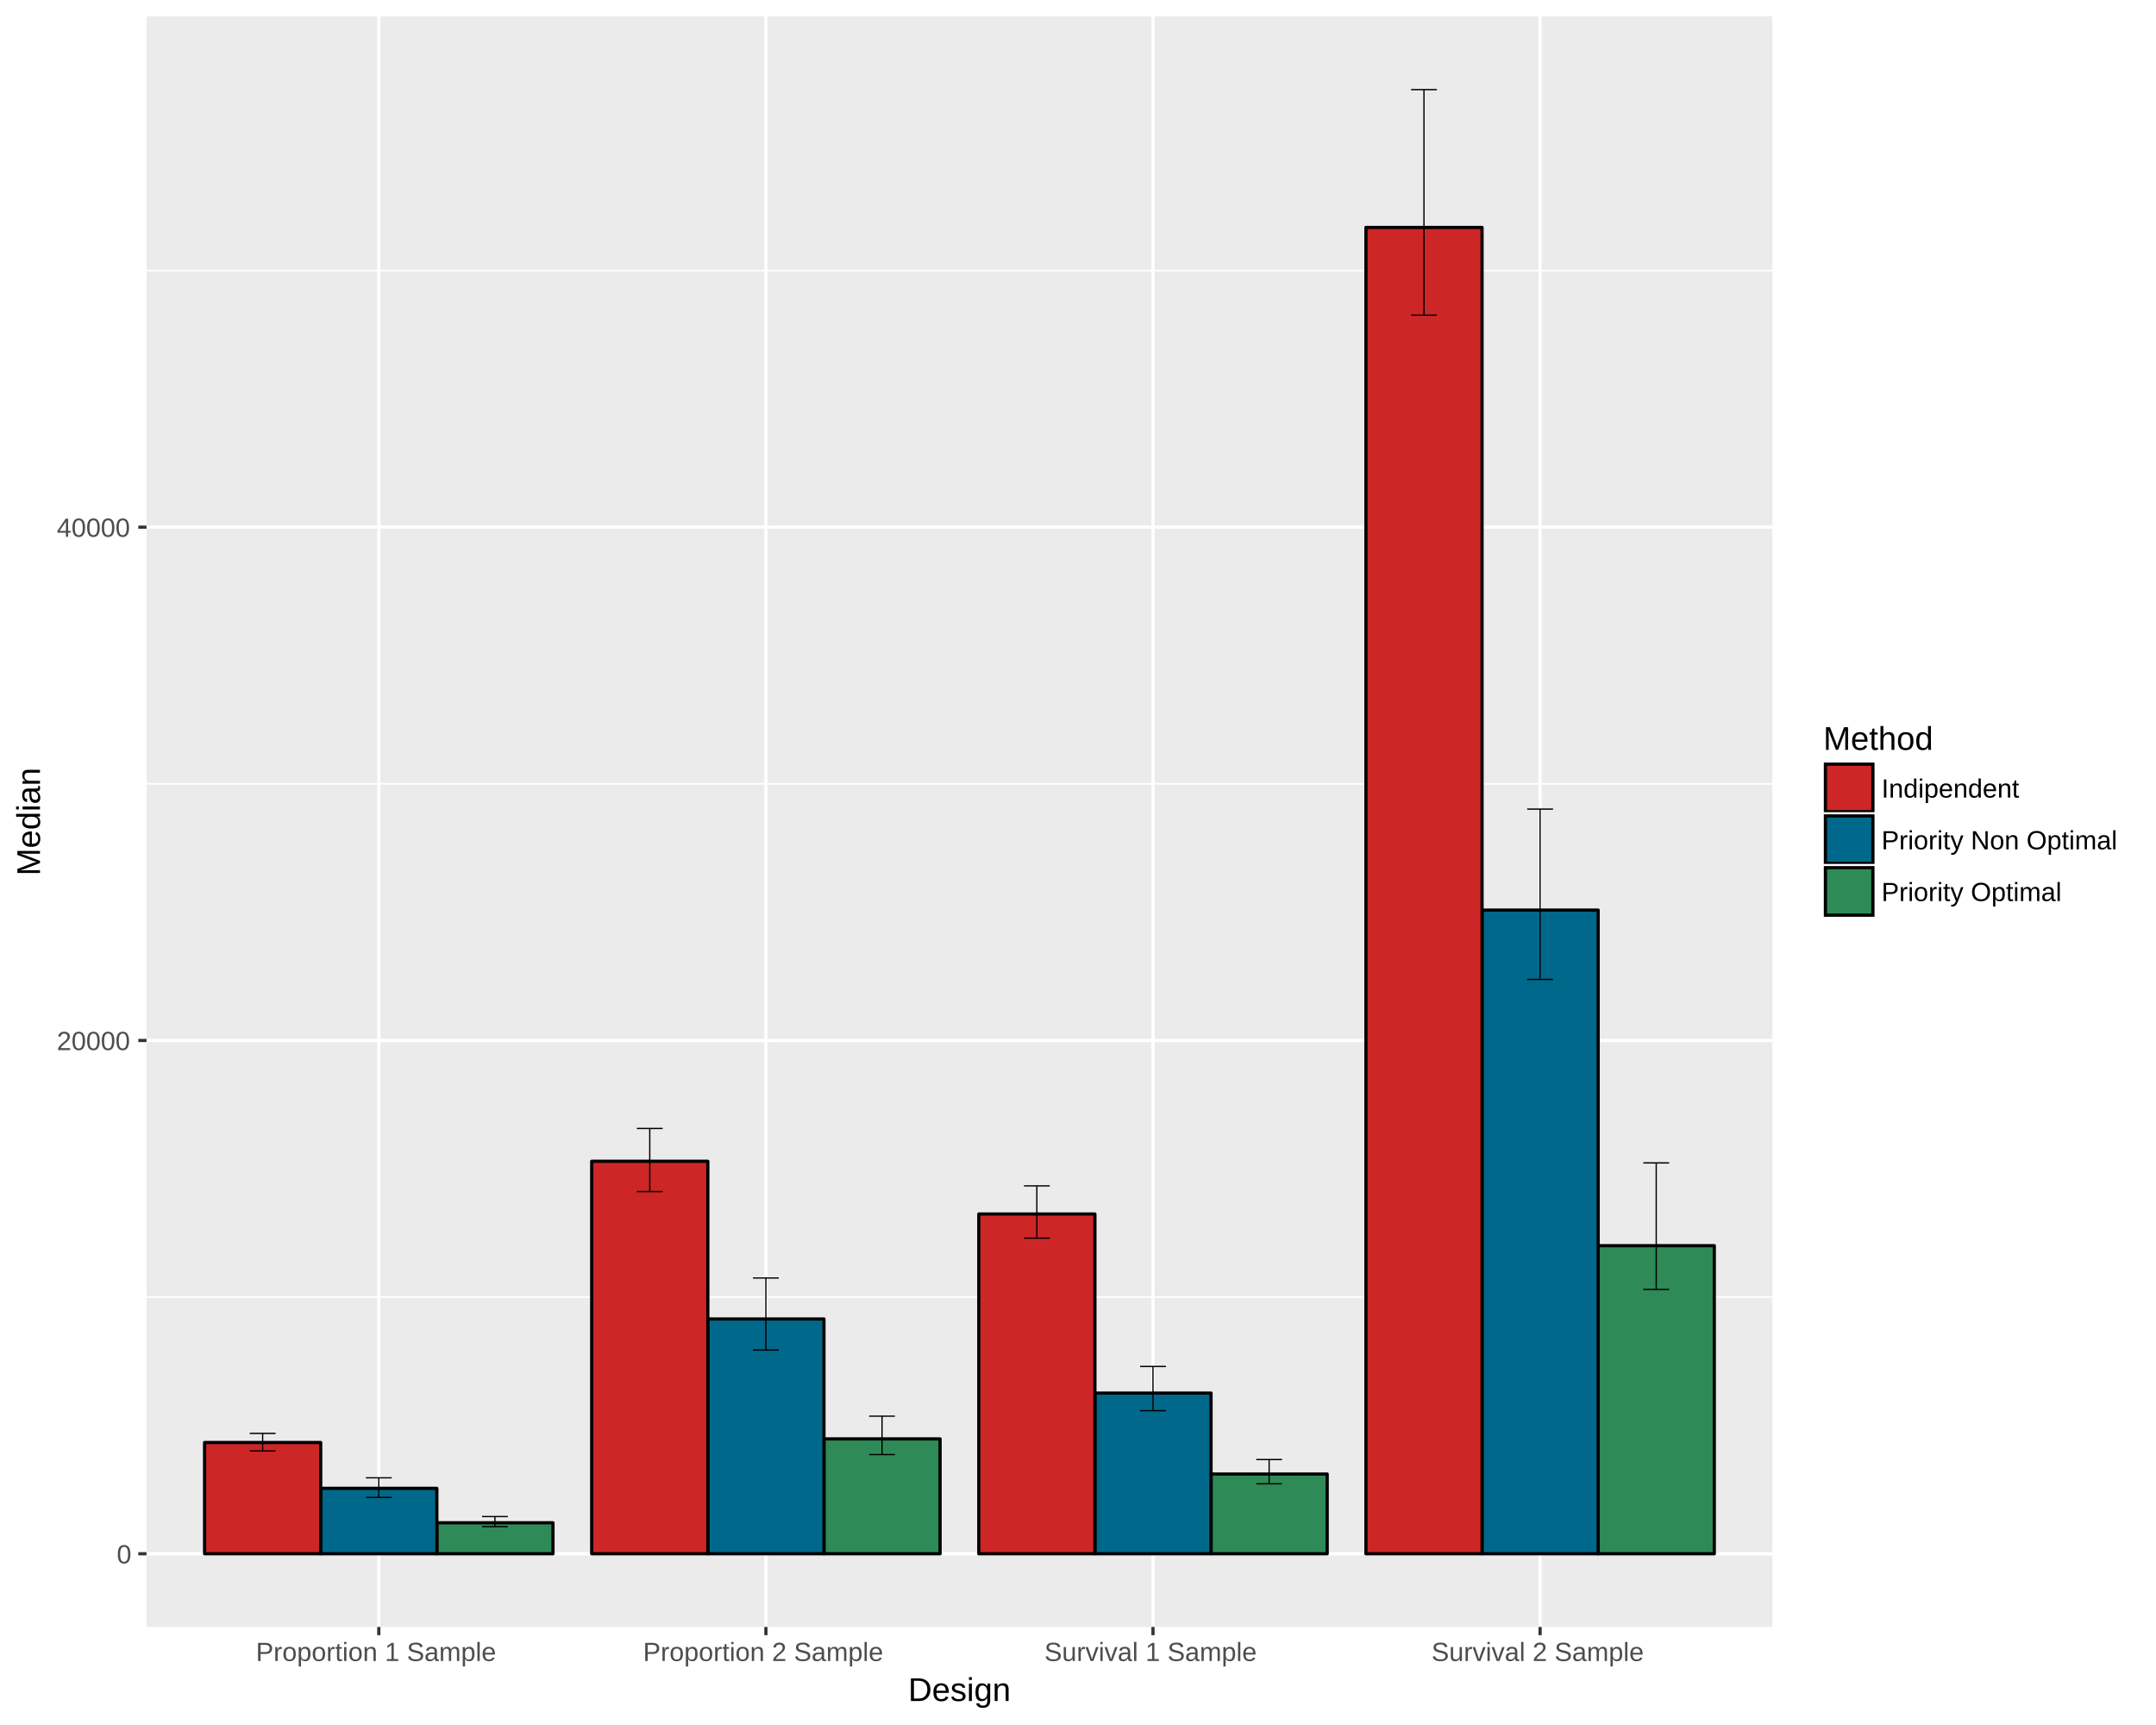
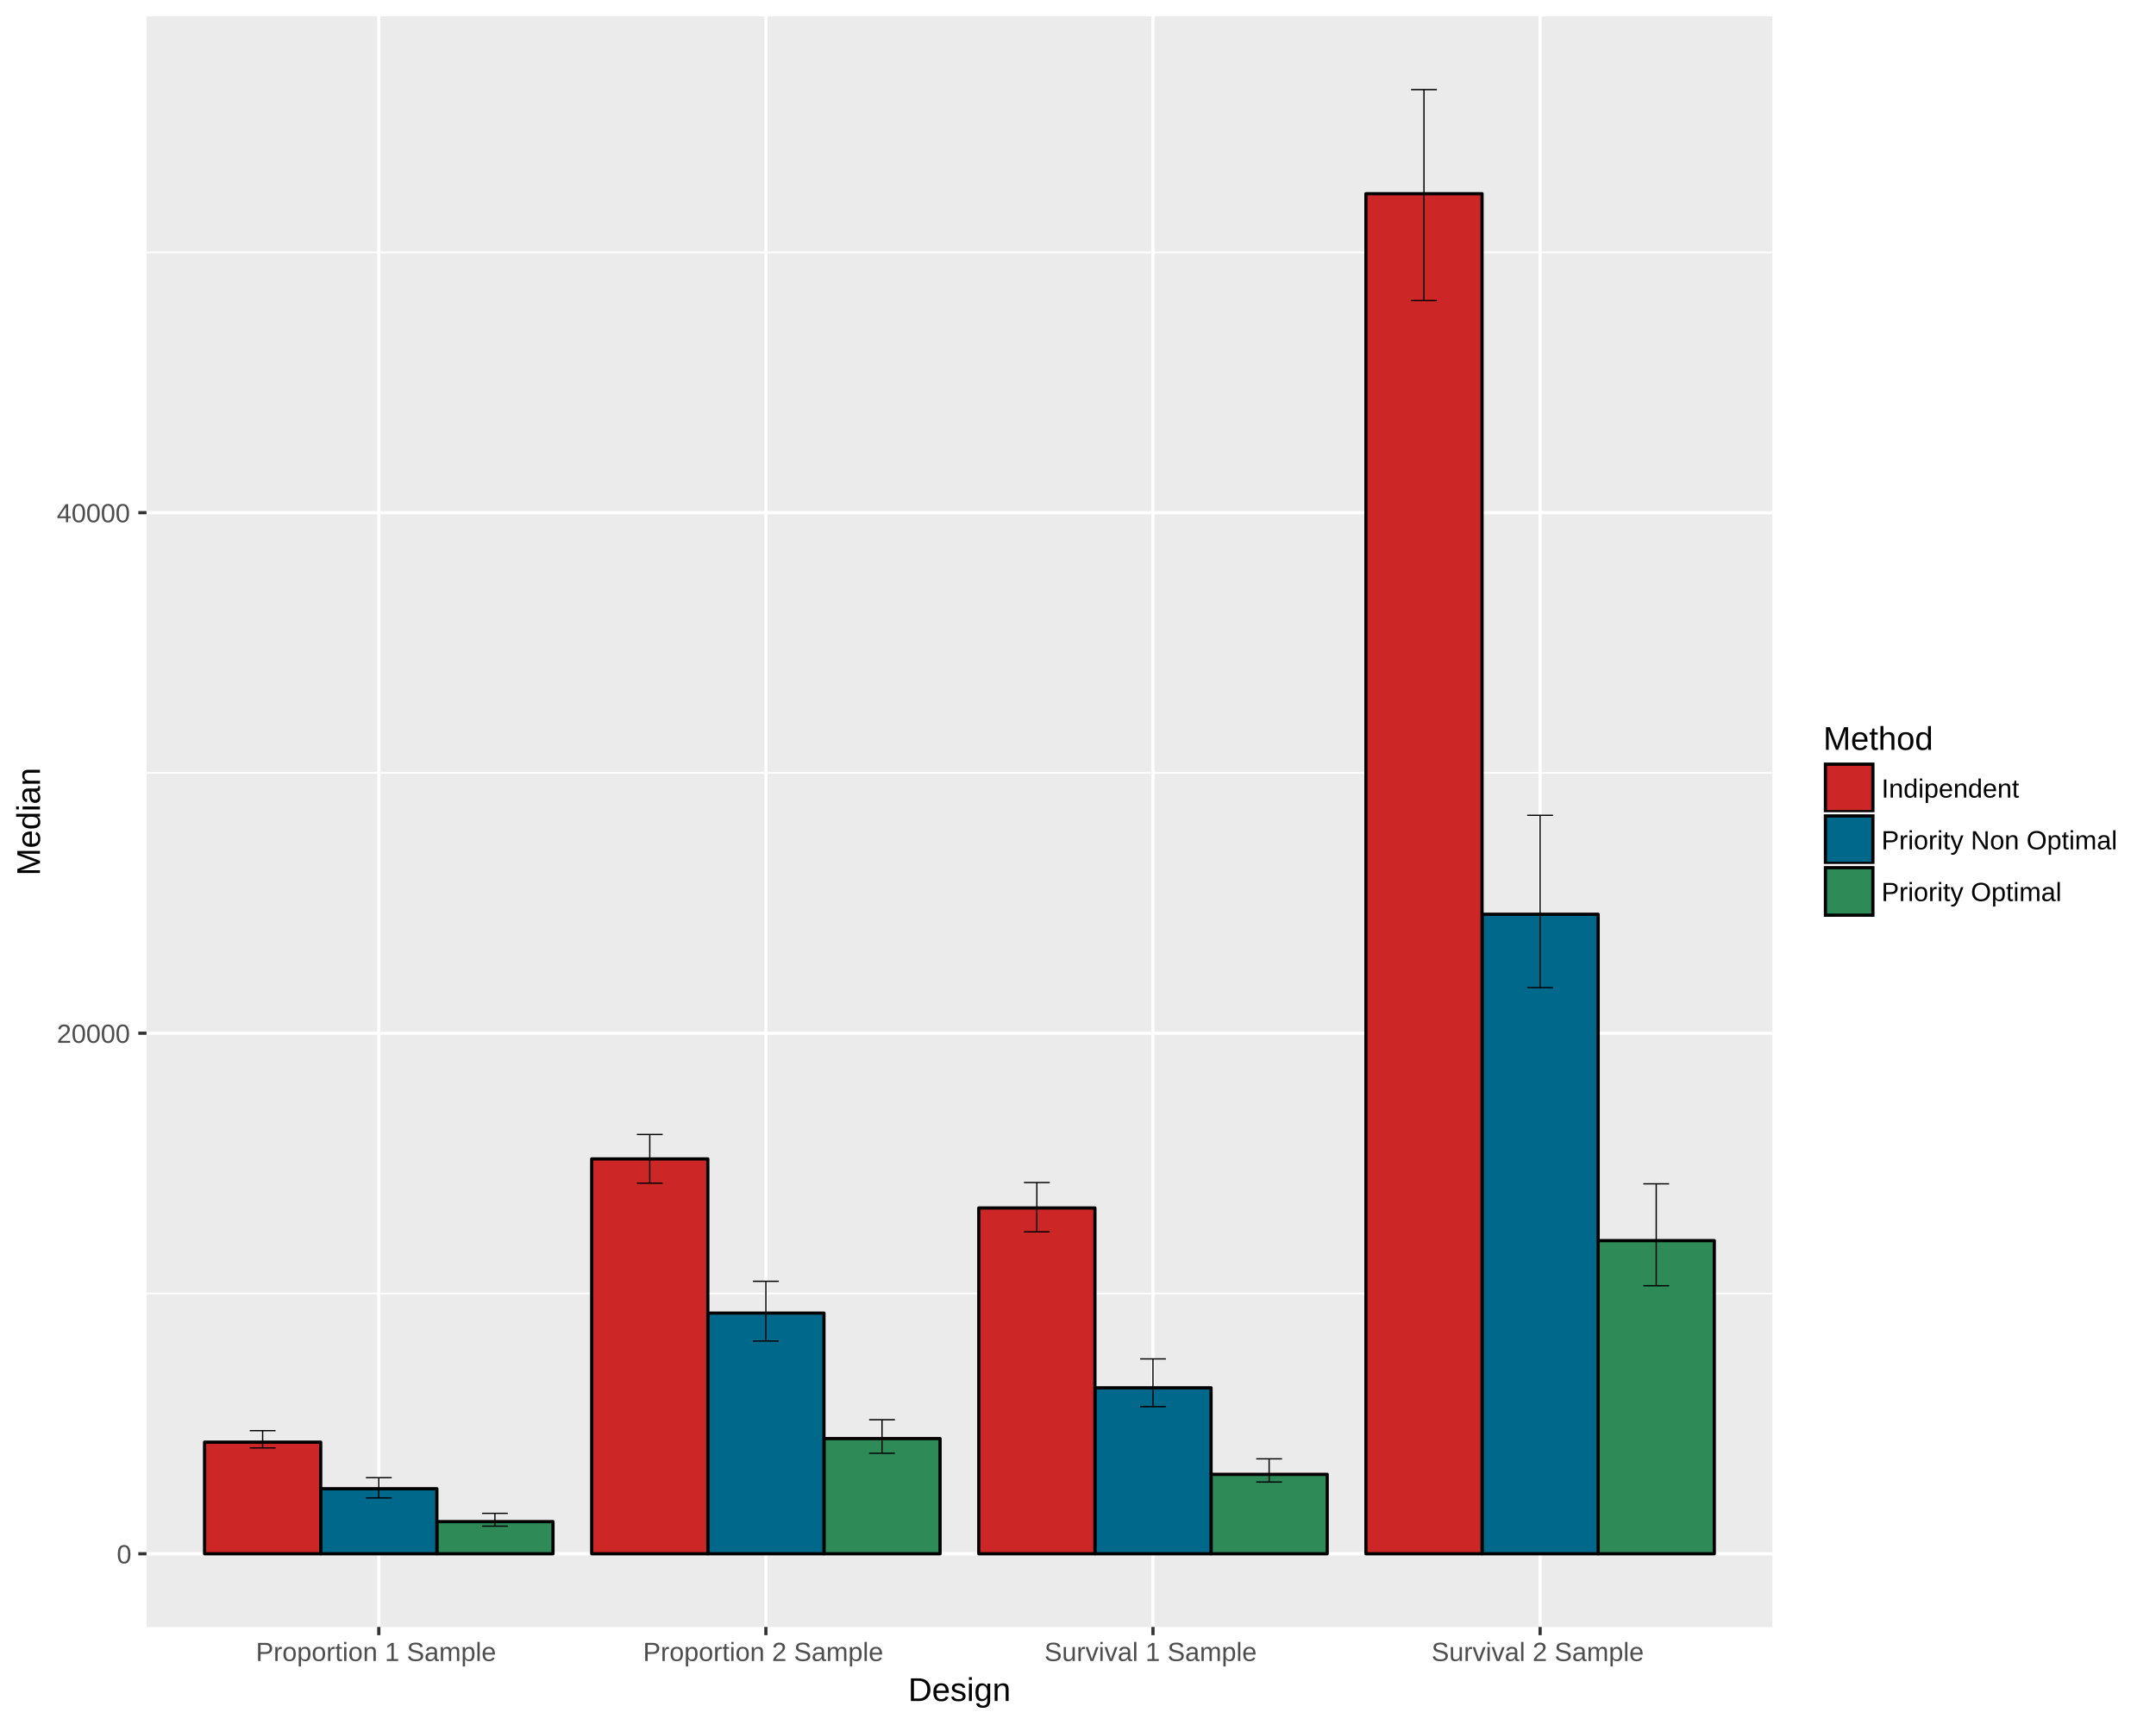
<svg xmlns="http://www.w3.org/2000/svg" viewBox="0 0 720.00 576.00">
  <defs>
    <style type="text/css">
    line, polyline, path, rect, circle {
      fill: none;
      stroke: #000000;
      stroke-linecap: round;
      stroke-linejoin: round;
      stroke-miterlimit: 10.00;
    }
  </style>
  </defs>
  <rect width="100%" height="100%" style="stroke: none; fill: #FFFFFF;" />
  <rect x="0.00" y="0.00" width="720.00" height="576.00" style="stroke-width: 1.07; stroke: #FFFFFF; fill: #FFFFFF;" />
  <defs>
    <clipPath id="cpNDguOTMyOXw1OTEuODgyfDU0My4yNjZ8NS40Nzk0NQ==">
      <rect x="48.93" y="5.48" width="542.95" height="537.79" />
    </clipPath>
  </defs>
  <rect x="48.93" y="5.48" width="542.95" height="537.79" style="stroke-width: 1.07; stroke: none; fill: #EBEBEB;" clip-path="url(#cpNDguOTMyOXw1OTEuODgyfDU0My4yNjZ8NS40Nzk0NQ==)" />
-   <polyline points="48.93,433.12 591.88,433.12 " style="stroke-width: 0.53; stroke: #FFFFFF; stroke-linecap: butt;" clip-path="url(#cpNDguOTMyOXw1OTEuODgyfDU0My4yNjZ8NS40Nzk0NQ==)" />
-   <polyline points="48.93,261.73 591.88,261.73 " style="stroke-width: 0.53; stroke: #FFFFFF; stroke-linecap: butt;" clip-path="url(#cpNDguOTMyOXw1OTEuODgyfDU0My4yNjZ8NS40Nzk0NQ==)" />
-   <polyline points="48.93,90.33 591.88,90.33 " style="stroke-width: 0.53; stroke: #FFFFFF; stroke-linecap: butt;" clip-path="url(#cpNDguOTMyOXw1OTEuODgyfDU0My4yNjZ8NS40Nzk0NQ==)" />
+   <polyline points="48.93,431.91 591.88,431.91 " style="stroke-width: 0.53; stroke: #FFFFFF; stroke-linecap: butt;" clip-path="url(#cpNDguOTMyOXw1OTEuODgyfDU0My4yNjZ8NS40Nzk0NQ==)" />
+   <polyline points="48.93,258.09 591.88,258.09 " style="stroke-width: 0.53; stroke: #FFFFFF; stroke-linecap: butt;" clip-path="url(#cpNDguOTMyOXw1OTEuODgyfDU0My4yNjZ8NS40Nzk0NQ==)" />
+   <polyline points="48.93,84.27 591.88,84.27 " style="stroke-width: 0.53; stroke: #FFFFFF; stroke-linecap: butt;" clip-path="url(#cpNDguOTMyOXw1OTEuODgyfDU0My4yNjZ8NS40Nzk0NQ==)" />
  <polyline points="48.93,518.82 591.88,518.82 " style="stroke-width: 1.07; stroke: #FFFFFF; stroke-linecap: butt;" clip-path="url(#cpNDguOTMyOXw1OTEuODgyfDU0My4yNjZ8NS40Nzk0NQ==)" />
-   <polyline points="48.93,347.43 591.88,347.43 " style="stroke-width: 1.07; stroke: #FFFFFF; stroke-linecap: butt;" clip-path="url(#cpNDguOTMyOXw1OTEuODgyfDU0My4yNjZ8NS40Nzk0NQ==)" />
-   <polyline points="48.93,176.03 591.88,176.03 " style="stroke-width: 1.07; stroke: #FFFFFF; stroke-linecap: butt;" clip-path="url(#cpNDguOTMyOXw1OTEuODgyfDU0My4yNjZ8NS40Nzk0NQ==)" />
+   <polyline points="48.93,345.00 591.88,345.00 " style="stroke-width: 1.07; stroke: #FFFFFF; stroke-linecap: butt;" clip-path="url(#cpNDguOTMyOXw1OTEuODgyfDU0My4yNjZ8NS40Nzk0NQ==)" />
+   <polyline points="48.93,171.18 591.88,171.18 " style="stroke-width: 1.07; stroke: #FFFFFF; stroke-linecap: butt;" clip-path="url(#cpNDguOTMyOXw1OTEuODgyfDU0My4yNjZ8NS40Nzk0NQ==)" />
  <polyline points="126.50,543.27 126.50,5.48 " style="stroke-width: 1.07; stroke: #FFFFFF; stroke-linecap: butt;" clip-path="url(#cpNDguOTMyOXw1OTEuODgyfDU0My4yNjZ8NS40Nzk0NQ==)" />
  <polyline points="255.77,543.27 255.77,5.48 " style="stroke-width: 1.07; stroke: #FFFFFF; stroke-linecap: butt;" clip-path="url(#cpNDguOTMyOXw1OTEuODgyfDU0My4yNjZ8NS40Nzk0NQ==)" />
  <polyline points="385.04,543.27 385.04,5.48 " style="stroke-width: 1.07; stroke: #FFFFFF; stroke-linecap: butt;" clip-path="url(#cpNDguOTMyOXw1OTEuODgyfDU0My4yNjZ8NS40Nzk0NQ==)" />
  <polyline points="514.32,543.27 514.32,5.48 " style="stroke-width: 1.07; stroke: #FFFFFF; stroke-linecap: butt;" clip-path="url(#cpNDguOTMyOXw1OTEuODgyfDU0My4yNjZ8NS40Nzk0NQ==)" />
-   <rect x="145.89" y="508.48" width="38.78" height="10.34" style="stroke-width: 1.07; stroke-linecap: butt; fill: #2E8B57;" clip-path="url(#cpNDguOTMyOXw1OTEuODgyfDU0My4yNjZ8NS40Nzk0NQ==)" />
-   <rect x="107.11" y="496.98" width="38.78" height="21.84" style="stroke-width: 1.07; stroke-linecap: butt; fill: #00688B;" clip-path="url(#cpNDguOTMyOXw1OTEuODgyfDU0My4yNjZ8NS40Nzk0NQ==)" />
-   <rect x="68.32" y="481.67" width="38.78" height="37.15" style="stroke-width: 1.07; stroke-linecap: butt; fill: #CD2626;" clip-path="url(#cpNDguOTMyOXw1OTEuODgyfDU0My4yNjZ8NS40Nzk0NQ==)" />
-   <rect x="275.16" y="480.46" width="38.78" height="38.36" style="stroke-width: 1.07; stroke-linecap: butt; fill: #2E8B57;" clip-path="url(#cpNDguOTMyOXw1OTEuODgyfDU0My4yNjZ8NS40Nzk0NQ==)" />
-   <rect x="236.38" y="440.42" width="38.78" height="78.40" style="stroke-width: 1.07; stroke-linecap: butt; fill: #00688B;" clip-path="url(#cpNDguOTMyOXw1OTEuODgyfDU0My4yNjZ8NS40Nzk0NQ==)" />
-   <rect x="197.60" y="387.77" width="38.78" height="131.05" style="stroke-width: 1.07; stroke-linecap: butt; fill: #CD2626;" clip-path="url(#cpNDguOTMyOXw1OTEuODgyfDU0My4yNjZ8NS40Nzk0NQ==)" />
-   <rect x="404.44" y="492.20" width="38.78" height="26.62" style="stroke-width: 1.07; stroke-linecap: butt; fill: #2E8B57;" clip-path="url(#cpNDguOTMyOXw1OTEuODgyfDU0My4yNjZ8NS40Nzk0NQ==)" />
-   <rect x="365.65" y="465.17" width="38.78" height="53.65" style="stroke-width: 1.07; stroke-linecap: butt; fill: #00688B;" clip-path="url(#cpNDguOTMyOXw1OTEuODgyfDU0My4yNjZ8NS40Nzk0NQ==)" />
-   <rect x="326.87" y="405.37" width="38.78" height="113.45" style="stroke-width: 1.07; stroke-linecap: butt; fill: #CD2626;" clip-path="url(#cpNDguOTMyOXw1OTEuODgyfDU0My4yNjZ8NS40Nzk0NQ==)" />
-   <rect x="533.71" y="415.95" width="38.78" height="102.88" style="stroke-width: 1.07; stroke-linecap: butt; fill: #2E8B57;" clip-path="url(#cpNDguOTMyOXw1OTEuODgyfDU0My4yNjZ8NS40Nzk0NQ==)" />
-   <rect x="494.93" y="303.89" width="38.78" height="214.93" style="stroke-width: 1.07; stroke-linecap: butt; fill: #00688B;" clip-path="url(#cpNDguOTMyOXw1OTEuODgyfDU0My4yNjZ8NS40Nzk0NQ==)" />
-   <rect x="456.15" y="75.95" width="38.78" height="442.87" style="stroke-width: 1.07; stroke-linecap: butt; fill: #CD2626;" clip-path="url(#cpNDguOTMyOXw1OTEuODgyfDU0My4yNjZ8NS40Nzk0NQ==)" />
-   <polyline points="160.97,506.40 169.59,506.40 " style="stroke-width: 0.43; stroke-linecap: butt;" clip-path="url(#cpNDguOTMyOXw1OTEuODgyfDU0My4yNjZ8NS40Nzk0NQ==)" />
-   <polyline points="165.28,506.40 165.28,509.75 " style="stroke-width: 0.43; stroke-linecap: butt;" clip-path="url(#cpNDguOTMyOXw1OTEuODgyfDU0My4yNjZ8NS40Nzk0NQ==)" />
-   <polyline points="160.97,509.75 169.59,509.75 " style="stroke-width: 0.43; stroke-linecap: butt;" clip-path="url(#cpNDguOTMyOXw1OTEuODgyfDU0My4yNjZ8NS40Nzk0NQ==)" />
-   <polyline points="122.19,493.46 130.81,493.46 " style="stroke-width: 0.43; stroke-linecap: butt;" clip-path="url(#cpNDguOTMyOXw1OTEuODgyfDU0My4yNjZ8NS40Nzk0NQ==)" />
-   <polyline points="126.50,493.46 126.50,500.01 " style="stroke-width: 0.43; stroke-linecap: butt;" clip-path="url(#cpNDguOTMyOXw1OTEuODgyfDU0My4yNjZ8NS40Nzk0NQ==)" />
-   <polyline points="122.19,500.01 130.81,500.01 " style="stroke-width: 0.43; stroke-linecap: butt;" clip-path="url(#cpNDguOTMyOXw1OTEuODgyfDU0My4yNjZ8NS40Nzk0NQ==)" />
-   <polyline points="83.41,478.63 92.02,478.63 " style="stroke-width: 0.43; stroke-linecap: butt;" clip-path="url(#cpNDguOTMyOXw1OTEuODgyfDU0My4yNjZ8NS40Nzk0NQ==)" />
-   <polyline points="87.71,478.63 87.71,484.49 " style="stroke-width: 0.43; stroke-linecap: butt;" clip-path="url(#cpNDguOTMyOXw1OTEuODgyfDU0My4yNjZ8NS40Nzk0NQ==)" />
-   <polyline points="83.41,484.49 92.02,484.49 " style="stroke-width: 0.43; stroke-linecap: butt;" clip-path="url(#cpNDguOTMyOXw1OTEuODgyfDU0My4yNjZ8NS40Nzk0NQ==)" />
-   <polyline points="290.24,472.88 298.86,472.88 " style="stroke-width: 0.43; stroke-linecap: butt;" clip-path="url(#cpNDguOTMyOXw1OTEuODgyfDU0My4yNjZ8NS40Nzk0NQ==)" />
-   <polyline points="294.55,472.88 294.55,485.70 " style="stroke-width: 0.43; stroke-linecap: butt;" clip-path="url(#cpNDguOTMyOXw1OTEuODgyfDU0My4yNjZ8NS40Nzk0NQ==)" />
-   <polyline points="290.24,485.70 298.86,485.70 " style="stroke-width: 0.43; stroke-linecap: butt;" clip-path="url(#cpNDguOTMyOXw1OTEuODgyfDU0My4yNjZ8NS40Nzk0NQ==)" />
-   <polyline points="251.46,426.74 260.08,426.74 " style="stroke-width: 0.43; stroke-linecap: butt;" clip-path="url(#cpNDguOTMyOXw1OTEuODgyfDU0My4yNjZ8NS40Nzk0NQ==)" />
-   <polyline points="255.77,426.74 255.77,450.81 " style="stroke-width: 0.43; stroke-linecap: butt;" clip-path="url(#cpNDguOTMyOXw1OTEuODgyfDU0My4yNjZ8NS40Nzk0NQ==)" />
-   <polyline points="251.46,450.81 260.08,450.81 " style="stroke-width: 0.43; stroke-linecap: butt;" clip-path="url(#cpNDguOTMyOXw1OTEuODgyfDU0My4yNjZ8NS40Nzk0NQ==)" />
-   <polyline points="212.68,376.81 221.30,376.81 " style="stroke-width: 0.43; stroke-linecap: butt;" clip-path="url(#cpNDguOTMyOXw1OTEuODgyfDU0My4yNjZ8NS40Nzk0NQ==)" />
-   <polyline points="216.99,376.81 216.99,397.89 " style="stroke-width: 0.43; stroke-linecap: butt;" clip-path="url(#cpNDguOTMyOXw1OTEuODgyfDU0My4yNjZ8NS40Nzk0NQ==)" />
-   <polyline points="212.68,397.89 221.30,397.89 " style="stroke-width: 0.43; stroke-linecap: butt;" clip-path="url(#cpNDguOTMyOXw1OTEuODgyfDU0My4yNjZ8NS40Nzk0NQ==)" />
-   <polyline points="419.52,487.36 428.14,487.36 " style="stroke-width: 0.43; stroke-linecap: butt;" clip-path="url(#cpNDguOTMyOXw1OTEuODgyfDU0My4yNjZ8NS40Nzk0NQ==)" />
-   <polyline points="423.83,487.36 423.83,495.46 " style="stroke-width: 0.43; stroke-linecap: butt;" clip-path="url(#cpNDguOTMyOXw1OTEuODgyfDU0My4yNjZ8NS40Nzk0NQ==)" />
-   <polyline points="419.52,495.46 428.14,495.46 " style="stroke-width: 0.43; stroke-linecap: butt;" clip-path="url(#cpNDguOTMyOXw1OTEuODgyfDU0My4yNjZ8NS40Nzk0NQ==)" />
-   <polyline points="380.74,456.28 389.35,456.28 " style="stroke-width: 0.43; stroke-linecap: butt;" clip-path="url(#cpNDguOTMyOXw1OTEuODgyfDU0My4yNjZ8NS40Nzk0NQ==)" />
-   <polyline points="385.04,456.28 385.04,471.04 " style="stroke-width: 0.43; stroke-linecap: butt;" clip-path="url(#cpNDguOTMyOXw1OTEuODgyfDU0My4yNjZ8NS40Nzk0NQ==)" />
-   <polyline points="380.74,471.04 389.35,471.04 " style="stroke-width: 0.43; stroke-linecap: butt;" clip-path="url(#cpNDguOTMyOXw1OTEuODgyfDU0My4yNjZ8NS40Nzk0NQ==)" />
-   <polyline points="341.95,395.98 350.57,395.98 " style="stroke-width: 0.43; stroke-linecap: butt;" clip-path="url(#cpNDguOTMyOXw1OTEuODgyfDU0My4yNjZ8NS40Nzk0NQ==)" />
-   <polyline points="346.26,395.98 346.26,413.43 " style="stroke-width: 0.43; stroke-linecap: butt;" clip-path="url(#cpNDguOTMyOXw1OTEuODgyfDU0My4yNjZ8NS40Nzk0NQ==)" />
-   <polyline points="341.95,413.43 350.57,413.43 " style="stroke-width: 0.43; stroke-linecap: butt;" clip-path="url(#cpNDguOTMyOXw1OTEuODgyfDU0My4yNjZ8NS40Nzk0NQ==)" />
-   <polyline points="548.79,388.31 557.41,388.31 " style="stroke-width: 0.43; stroke-linecap: butt;" clip-path="url(#cpNDguOTMyOXw1OTEuODgyfDU0My4yNjZ8NS40Nzk0NQ==)" />
-   <polyline points="553.10,388.31 553.10,430.57 " style="stroke-width: 0.43; stroke-linecap: butt;" clip-path="url(#cpNDguOTMyOXw1OTEuODgyfDU0My4yNjZ8NS40Nzk0NQ==)" />
-   <polyline points="548.79,430.57 557.41,430.57 " style="stroke-width: 0.43; stroke-linecap: butt;" clip-path="url(#cpNDguOTMyOXw1OTEuODgyfDU0My4yNjZ8NS40Nzk0NQ==)" />
-   <polyline points="510.01,270.17 518.63,270.17 " style="stroke-width: 0.43; stroke-linecap: butt;" clip-path="url(#cpNDguOTMyOXw1OTEuODgyfDU0My4yNjZ8NS40Nzk0NQ==)" />
-   <polyline points="514.32,270.17 514.32,327.04 " style="stroke-width: 0.43; stroke-linecap: butt;" clip-path="url(#cpNDguOTMyOXw1OTEuODgyfDU0My4yNjZ8NS40Nzk0NQ==)" />
-   <polyline points="510.01,327.04 518.63,327.04 " style="stroke-width: 0.43; stroke-linecap: butt;" clip-path="url(#cpNDguOTMyOXw1OTEuODgyfDU0My4yNjZ8NS40Nzk0NQ==)" />
+   <rect x="145.89" y="508.09" width="38.78" height="10.73" style="stroke-width: 1.07; stroke-linecap: butt; fill: #2E8B57;" clip-path="url(#cpNDguOTMyOXw1OTEuODgyfDU0My4yNjZ8NS40Nzk0NQ==)" />
+   <rect x="107.11" y="497.11" width="38.78" height="21.71" style="stroke-width: 1.07; stroke-linecap: butt; fill: #00688B;" clip-path="url(#cpNDguOTMyOXw1OTEuODgyfDU0My4yNjZ8NS40Nzk0NQ==)" />
+   <rect x="68.32" y="481.55" width="38.78" height="37.27" style="stroke-width: 1.07; stroke-linecap: butt; fill: #CD2626;" clip-path="url(#cpNDguOTMyOXw1OTEuODgyfDU0My4yNjZ8NS40Nzk0NQ==)" />
+   <rect x="275.16" y="480.36" width="38.78" height="38.46" style="stroke-width: 1.07; stroke-linecap: butt; fill: #2E8B57;" clip-path="url(#cpNDguOTMyOXw1OTEuODgyfDU0My4yNjZ8NS40Nzk0NQ==)" />
+   <rect x="236.38" y="438.46" width="38.78" height="80.36" style="stroke-width: 1.07; stroke-linecap: butt; fill: #00688B;" clip-path="url(#cpNDguOTMyOXw1OTEuODgyfDU0My4yNjZ8NS40Nzk0NQ==)" />
+   <rect x="197.60" y="386.98" width="38.78" height="131.84" style="stroke-width: 1.07; stroke-linecap: butt; fill: #CD2626;" clip-path="url(#cpNDguOTMyOXw1OTEuODgyfDU0My4yNjZ8NS40Nzk0NQ==)" />
+   <rect x="404.44" y="492.30" width="38.78" height="26.52" style="stroke-width: 1.07; stroke-linecap: butt; fill: #2E8B57;" clip-path="url(#cpNDguOTMyOXw1OTEuODgyfDU0My4yNjZ8NS40Nzk0NQ==)" />
+   <rect x="365.65" y="463.41" width="38.78" height="55.41" style="stroke-width: 1.07; stroke-linecap: butt; fill: #00688B;" clip-path="url(#cpNDguOTMyOXw1OTEuODgyfDU0My4yNjZ8NS40Nzk0NQ==)" />
+   <rect x="326.87" y="403.36" width="38.78" height="115.46" style="stroke-width: 1.07; stroke-linecap: butt; fill: #CD2626;" clip-path="url(#cpNDguOTMyOXw1OTEuODgyfDU0My4yNjZ8NS40Nzk0NQ==)" />
+   <rect x="533.71" y="414.26" width="38.78" height="104.57" style="stroke-width: 1.07; stroke-linecap: butt; fill: #2E8B57;" clip-path="url(#cpNDguOTMyOXw1OTEuODgyfDU0My4yNjZ8NS40Nzk0NQ==)" />
+   <rect x="494.93" y="305.28" width="38.78" height="213.54" style="stroke-width: 1.07; stroke-linecap: butt; fill: #00688B;" clip-path="url(#cpNDguOTMyOXw1OTEuODgyfDU0My4yNjZ8NS40Nzk0NQ==)" />
+   <rect x="456.15" y="64.68" width="38.78" height="454.14" style="stroke-width: 1.07; stroke-linecap: butt; fill: #CD2626;" clip-path="url(#cpNDguOTMyOXw1OTEuODgyfDU0My4yNjZ8NS40Nzk0NQ==)" />
+   <polyline points="160.97,505.33 169.59,505.33 " style="stroke-width: 0.43; stroke-linecap: butt;" clip-path="url(#cpNDguOTMyOXw1OTEuODgyfDU0My4yNjZ8NS40Nzk0NQ==)" />
+   <polyline points="165.28,505.33 165.28,509.61 " style="stroke-width: 0.43; stroke-linecap: butt;" clip-path="url(#cpNDguOTMyOXw1OTEuODgyfDU0My4yNjZ8NS40Nzk0NQ==)" />
+   <polyline points="160.97,509.61 169.59,509.61 " style="stroke-width: 0.43; stroke-linecap: butt;" clip-path="url(#cpNDguOTMyOXw1OTEuODgyfDU0My4yNjZ8NS40Nzk0NQ==)" />
+   <polyline points="122.19,493.42 130.81,493.42 " style="stroke-width: 0.43; stroke-linecap: butt;" clip-path="url(#cpNDguOTMyOXw1OTEuODgyfDU0My4yNjZ8NS40Nzk0NQ==)" />
+   <polyline points="126.50,493.42 126.50,500.17 " style="stroke-width: 0.43; stroke-linecap: butt;" clip-path="url(#cpNDguOTMyOXw1OTEuODgyfDU0My4yNjZ8NS40Nzk0NQ==)" />
+   <polyline points="122.19,500.17 130.81,500.17 " style="stroke-width: 0.43; stroke-linecap: butt;" clip-path="url(#cpNDguOTMyOXw1OTEuODgyfDU0My4yNjZ8NS40Nzk0NQ==)" />
+   <polyline points="83.41,477.71 92.02,477.71 " style="stroke-width: 0.43; stroke-linecap: butt;" clip-path="url(#cpNDguOTMyOXw1OTEuODgyfDU0My4yNjZ8NS40Nzk0NQ==)" />
+   <polyline points="87.71,477.71 87.71,483.48 " style="stroke-width: 0.43; stroke-linecap: butt;" clip-path="url(#cpNDguOTMyOXw1OTEuODgyfDU0My4yNjZ8NS40Nzk0NQ==)" />
+   <polyline points="83.41,483.48 92.02,483.48 " style="stroke-width: 0.43; stroke-linecap: butt;" clip-path="url(#cpNDguOTMyOXw1OTEuODgyfDU0My4yNjZ8NS40Nzk0NQ==)" />
+   <polyline points="290.24,474.06 298.86,474.06 " style="stroke-width: 0.43; stroke-linecap: butt;" clip-path="url(#cpNDguOTMyOXw1OTEuODgyfDU0My4yNjZ8NS40Nzk0NQ==)" />
+   <polyline points="294.55,474.06 294.55,485.26 " style="stroke-width: 0.43; stroke-linecap: butt;" clip-path="url(#cpNDguOTMyOXw1OTEuODgyfDU0My4yNjZ8NS40Nzk0NQ==)" />
+   <polyline points="290.24,485.26 298.86,485.26 " style="stroke-width: 0.43; stroke-linecap: butt;" clip-path="url(#cpNDguOTMyOXw1OTEuODgyfDU0My4yNjZ8NS40Nzk0NQ==)" />
+   <polyline points="251.46,427.84 260.08,427.84 " style="stroke-width: 0.43; stroke-linecap: butt;" clip-path="url(#cpNDguOTMyOXw1OTEuODgyfDU0My4yNjZ8NS40Nzk0NQ==)" />
+   <polyline points="255.77,427.84 255.77,447.78 " style="stroke-width: 0.43; stroke-linecap: butt;" clip-path="url(#cpNDguOTMyOXw1OTEuODgyfDU0My4yNjZ8NS40Nzk0NQ==)" />
+   <polyline points="251.46,447.78 260.08,447.78 " style="stroke-width: 0.43; stroke-linecap: butt;" clip-path="url(#cpNDguOTMyOXw1OTEuODgyfDU0My4yNjZ8NS40Nzk0NQ==)" />
+   <polyline points="212.68,378.82 221.30,378.82 " style="stroke-width: 0.43; stroke-linecap: butt;" clip-path="url(#cpNDguOTMyOXw1OTEuODgyfDU0My4yNjZ8NS40Nzk0NQ==)" />
+   <polyline points="216.99,378.82 216.99,395.08 " style="stroke-width: 0.43; stroke-linecap: butt;" clip-path="url(#cpNDguOTMyOXw1OTEuODgyfDU0My4yNjZ8NS40Nzk0NQ==)" />
+   <polyline points="212.68,395.08 221.30,395.08 " style="stroke-width: 0.43; stroke-linecap: butt;" clip-path="url(#cpNDguOTMyOXw1OTEuODgyfDU0My4yNjZ8NS40Nzk0NQ==)" />
+   <polyline points="419.52,487.12 428.14,487.12 " style="stroke-width: 0.43; stroke-linecap: butt;" clip-path="url(#cpNDguOTMyOXw1OTEuODgyfDU0My4yNjZ8NS40Nzk0NQ==)" />
+   <polyline points="423.83,487.12 423.83,494.87 " style="stroke-width: 0.43; stroke-linecap: butt;" clip-path="url(#cpNDguOTMyOXw1OTEuODgyfDU0My4yNjZ8NS40Nzk0NQ==)" />
+   <polyline points="419.52,494.87 428.14,494.87 " style="stroke-width: 0.43; stroke-linecap: butt;" clip-path="url(#cpNDguOTMyOXw1OTEuODgyfDU0My4yNjZ8NS40Nzk0NQ==)" />
+   <polyline points="380.74,453.75 389.35,453.75 " style="stroke-width: 0.43; stroke-linecap: butt;" clip-path="url(#cpNDguOTMyOXw1OTEuODgyfDU0My4yNjZ8NS40Nzk0NQ==)" />
+   <polyline points="385.04,453.75 385.04,469.70 " style="stroke-width: 0.43; stroke-linecap: butt;" clip-path="url(#cpNDguOTMyOXw1OTEuODgyfDU0My4yNjZ8NS40Nzk0NQ==)" />
+   <polyline points="380.74,469.70 389.35,469.70 " style="stroke-width: 0.43; stroke-linecap: butt;" clip-path="url(#cpNDguOTMyOXw1OTEuODgyfDU0My4yNjZ8NS40Nzk0NQ==)" />
+   <polyline points="341.95,394.87 350.57,394.87 " style="stroke-width: 0.43; stroke-linecap: butt;" clip-path="url(#cpNDguOTMyOXw1OTEuODgyfDU0My4yNjZ8NS40Nzk0NQ==)" />
+   <polyline points="346.26,394.87 346.26,411.33 " style="stroke-width: 0.43; stroke-linecap: butt;" clip-path="url(#cpNDguOTMyOXw1OTEuODgyfDU0My4yNjZ8NS40Nzk0NQ==)" />
+   <polyline points="341.95,411.33 350.57,411.33 " style="stroke-width: 0.43; stroke-linecap: butt;" clip-path="url(#cpNDguOTMyOXw1OTEuODgyfDU0My4yNjZ8NS40Nzk0NQ==)" />
+   <polyline points="548.79,395.29 557.41,395.29 " style="stroke-width: 0.43; stroke-linecap: butt;" clip-path="url(#cpNDguOTMyOXw1OTEuODgyfDU0My4yNjZ8NS40Nzk0NQ==)" />
+   <polyline points="553.10,395.29 553.10,429.32 " style="stroke-width: 0.43; stroke-linecap: butt;" clip-path="url(#cpNDguOTMyOXw1OTEuODgyfDU0My4yNjZ8NS40Nzk0NQ==)" />
+   <polyline points="548.79,429.32 557.41,429.32 " style="stroke-width: 0.43; stroke-linecap: butt;" clip-path="url(#cpNDguOTMyOXw1OTEuODgyfDU0My4yNjZ8NS40Nzk0NQ==)" />
+   <polyline points="510.01,272.24 518.63,272.24 " style="stroke-width: 0.43; stroke-linecap: butt;" clip-path="url(#cpNDguOTMyOXw1OTEuODgyfDU0My4yNjZ8NS40Nzk0NQ==)" />
+   <polyline points="514.32,272.24 514.32,329.78 " style="stroke-width: 0.43; stroke-linecap: butt;" clip-path="url(#cpNDguOTMyOXw1OTEuODgyfDU0My4yNjZ8NS40Nzk0NQ==)" />
+   <polyline points="510.01,329.78 518.63,329.78 " style="stroke-width: 0.43; stroke-linecap: butt;" clip-path="url(#cpNDguOTMyOXw1OTEuODgyfDU0My4yNjZ8NS40Nzk0NQ==)" />
  <polyline points="471.23,29.92 479.85,29.92 " style="stroke-width: 0.43; stroke-linecap: butt;" clip-path="url(#cpNDguOTMyOXw1OTEuODgyfDU0My4yNjZ8NS40Nzk0NQ==)" />
-   <polyline points="475.54,29.92 475.54,105.24 " style="stroke-width: 0.43; stroke-linecap: butt;" clip-path="url(#cpNDguOTMyOXw1OTEuODgyfDU0My4yNjZ8NS40Nzk0NQ==)" />
-   <polyline points="471.23,105.24 479.85,105.24 " style="stroke-width: 0.43; stroke-linecap: butt;" clip-path="url(#cpNDguOTMyOXw1OTEuODgyfDU0My4yNjZ8NS40Nzk0NQ==)" />
+   <polyline points="475.54,29.92 475.54,100.35 " style="stroke-width: 0.43; stroke-linecap: butt;" clip-path="url(#cpNDguOTMyOXw1OTEuODgyfDU0My4yNjZ8NS40Nzk0NQ==)" />
+   <polyline points="471.23,100.35 479.85,100.35 " style="stroke-width: 0.43; stroke-linecap: butt;" clip-path="url(#cpNDguOTMyOXw1OTEuODgyfDU0My4yNjZ8NS40Nzk0NQ==)" />
  <defs>
    <clipPath id="cpMHw3MjB8NTc2fDA=">
      <rect x="0.00" y="0.00" width="720.00" height="576.00" />
    </clipPath>
  </defs>
  <g clip-path="url(#cpMHw3MjB8NTc2fDA=)">
    <text x="39.00" y="522.04" style="font-size: 8.80px; fill: #4D4D4D; font-family: Arial;" textLength="5.01px" lengthAdjust="spacingAndGlyphs">0</text>
  </g>
  <g clip-path="url(#cpMHw3MjB8NTc2fDA=)">
-     <text x="18.97" y="350.64" style="font-size: 8.80px; fill: #4D4D4D; font-family: Arial;" textLength="25.03px" lengthAdjust="spacingAndGlyphs">20000</text>
+     <text x="18.97" y="348.22" style="font-size: 8.80px; fill: #4D4D4D; font-family: Arial;" textLength="25.03px" lengthAdjust="spacingAndGlyphs">20000</text>
  </g>
  <g clip-path="url(#cpMHw3MjB8NTc2fDA=)">
-     <text x="18.97" y="179.25" style="font-size: 8.80px; fill: #4D4D4D; font-family: Arial;" textLength="25.03px" lengthAdjust="spacingAndGlyphs">40000</text>
+     <text x="18.97" y="174.40" style="font-size: 8.80px; fill: #4D4D4D; font-family: Arial;" textLength="25.03px" lengthAdjust="spacingAndGlyphs">40000</text>
  </g>
  <polyline points="46.19,518.82 48.93,518.82 " style="stroke-width: 1.07; stroke: #333333; stroke-linecap: butt;" clip-path="url(#cpMHw3MjB8NTc2fDA=)" />
-   <polyline points="46.19,347.43 48.93,347.43 " style="stroke-width: 1.07; stroke: #333333; stroke-linecap: butt;" clip-path="url(#cpMHw3MjB8NTc2fDA=)" />
-   <polyline points="46.19,176.03 48.93,176.03 " style="stroke-width: 1.07; stroke: #333333; stroke-linecap: butt;" clip-path="url(#cpMHw3MjB8NTc2fDA=)" />
+   <polyline points="46.19,345.00 48.93,345.00 " style="stroke-width: 1.07; stroke: #333333; stroke-linecap: butt;" clip-path="url(#cpMHw3MjB8NTc2fDA=)" />
+   <polyline points="46.19,171.18 48.93,171.18 " style="stroke-width: 1.07; stroke: #333333; stroke-linecap: butt;" clip-path="url(#cpMHw3MjB8NTc2fDA=)" />
  <polyline points="126.50,546.01 126.50,543.27 " style="stroke-width: 1.07; stroke: #333333; stroke-linecap: butt;" clip-path="url(#cpMHw3MjB8NTc2fDA=)" />
  <polyline points="255.77,546.01 255.77,543.27 " style="stroke-width: 1.07; stroke: #333333; stroke-linecap: butt;" clip-path="url(#cpMHw3MjB8NTc2fDA=)" />
  <polyline points="385.04,546.01 385.04,543.27 " style="stroke-width: 1.07; stroke: #333333; stroke-linecap: butt;" clip-path="url(#cpMHw3MjB8NTc2fDA=)" />
  <polyline points="514.32,546.01 514.32,543.27 " style="stroke-width: 1.07; stroke: #333333; stroke-linecap: butt;" clip-path="url(#cpMHw3MjB8NTc2fDA=)" />
  <g clip-path="url(#cpMHw3MjB8NTc2fDA=)">
    <text x="85.47" y="554.63" style="font-size: 8.80px; fill: #4D4D4D; font-family: Arial;" textLength="82.05px" lengthAdjust="spacingAndGlyphs">Proportion 1 Sample</text>
  </g>
  <g clip-path="url(#cpMHw3MjB8NTc2fDA=)">
    <text x="214.75" y="554.63" style="font-size: 8.80px; fill: #4D4D4D; font-family: Arial;" textLength="82.05px" lengthAdjust="spacingAndGlyphs">Proportion 2 Sample</text>
  </g>
  <g clip-path="url(#cpMHw3MjB8NTc2fDA=)">
    <text x="348.78" y="554.63" style="font-size: 8.80px; fill: #4D4D4D; font-family: Arial;" textLength="72.53px" lengthAdjust="spacingAndGlyphs">Survival 1 Sample</text>
  </g>
  <g clip-path="url(#cpMHw3MjB8NTc2fDA=)">
    <text x="478.05" y="554.63" style="font-size: 8.80px; fill: #4D4D4D; font-family: Arial;" textLength="72.53px" lengthAdjust="spacingAndGlyphs">Survival 2 Sample</text>
  </g>
  <g clip-path="url(#cpMHw3MjB8NTc2fDA=)">
    <text x="303.29" y="567.99" style="font-size: 11.00px; font-family: Arial;" textLength="34.24px" lengthAdjust="spacingAndGlyphs">Design</text>
  </g>
  <g clip-path="url(#cpMHw3MjB8NTc2fDA=)">
    <text transform="translate(13.35,292.41) rotate(-90)" style="font-size: 11.00px; font-family: Arial;" textLength="36.08px" lengthAdjust="spacingAndGlyphs">Median</text>
  </g>
  <rect x="603.22" y="236.77" width="111.30" height="75.20" style="stroke-width: 1.07; stroke: none; fill: #FFFFFF;" clip-path="url(#cpMHw3MjB8NTc2fDA=)" />
  <g clip-path="url(#cpMHw3MjB8NTc2fDA=)">
    <text x="608.89" y="250.39" style="font-size: 11.00px; font-family: Arial;" textLength="36.69px" lengthAdjust="spacingAndGlyphs">Method</text>
  </g>
  <rect x="608.89" y="254.46" width="17.28" height="17.28" style="stroke-width: 1.07; stroke: #FFFFFF; fill: #F2F2F2;" clip-path="url(#cpMHw3MjB8NTc2fDA=)" />
  <rect x="609.60" y="255.17" width="15.86" height="15.86" style="stroke-width: 1.07; stroke-linejoin: miter; fill: #CD2626;" clip-path="url(#cpMHw3MjB8NTc2fDA=)" />
  <rect x="608.89" y="271.74" width="17.28" height="17.28" style="stroke-width: 1.07; stroke: #FFFFFF; fill: #F2F2F2;" clip-path="url(#cpMHw3MjB8NTc2fDA=)" />
  <rect x="609.60" y="272.45" width="15.86" height="15.86" style="stroke-width: 1.07; stroke-linejoin: miter; fill: #00688B;" clip-path="url(#cpMHw3MjB8NTc2fDA=)" />
  <rect x="608.89" y="289.02" width="17.28" height="17.28" style="stroke-width: 1.07; stroke: #FFFFFF; fill: #F2F2F2;" clip-path="url(#cpMHw3MjB8NTc2fDA=)" />
  <rect x="609.60" y="289.73" width="15.86" height="15.86" style="stroke-width: 1.07; stroke-linejoin: miter; fill: #2E8B57;" clip-path="url(#cpMHw3MjB8NTc2fDA=)" />
  <g clip-path="url(#cpMHw3MjB8NTc2fDA=)">
    <text x="628.33" y="266.32" style="font-size: 8.80px; font-family: Arial;" textLength="47.04px" lengthAdjust="spacingAndGlyphs">Indipendent</text>
  </g>
  <g clip-path="url(#cpMHw3MjB8NTc2fDA=)">
    <text x="628.33" y="283.60" style="font-size: 8.80px; font-family: Arial;" textLength="80.52px" lengthAdjust="spacingAndGlyphs">Priority Non Optimal</text>
  </g>
  <g clip-path="url(#cpMHw3MjB8NTc2fDA=)">
    <text x="628.33" y="300.88" style="font-size: 8.80px; font-family: Arial;" textLength="61.51px" lengthAdjust="spacingAndGlyphs">Priority Optimal</text>
  </g>
</svg>
